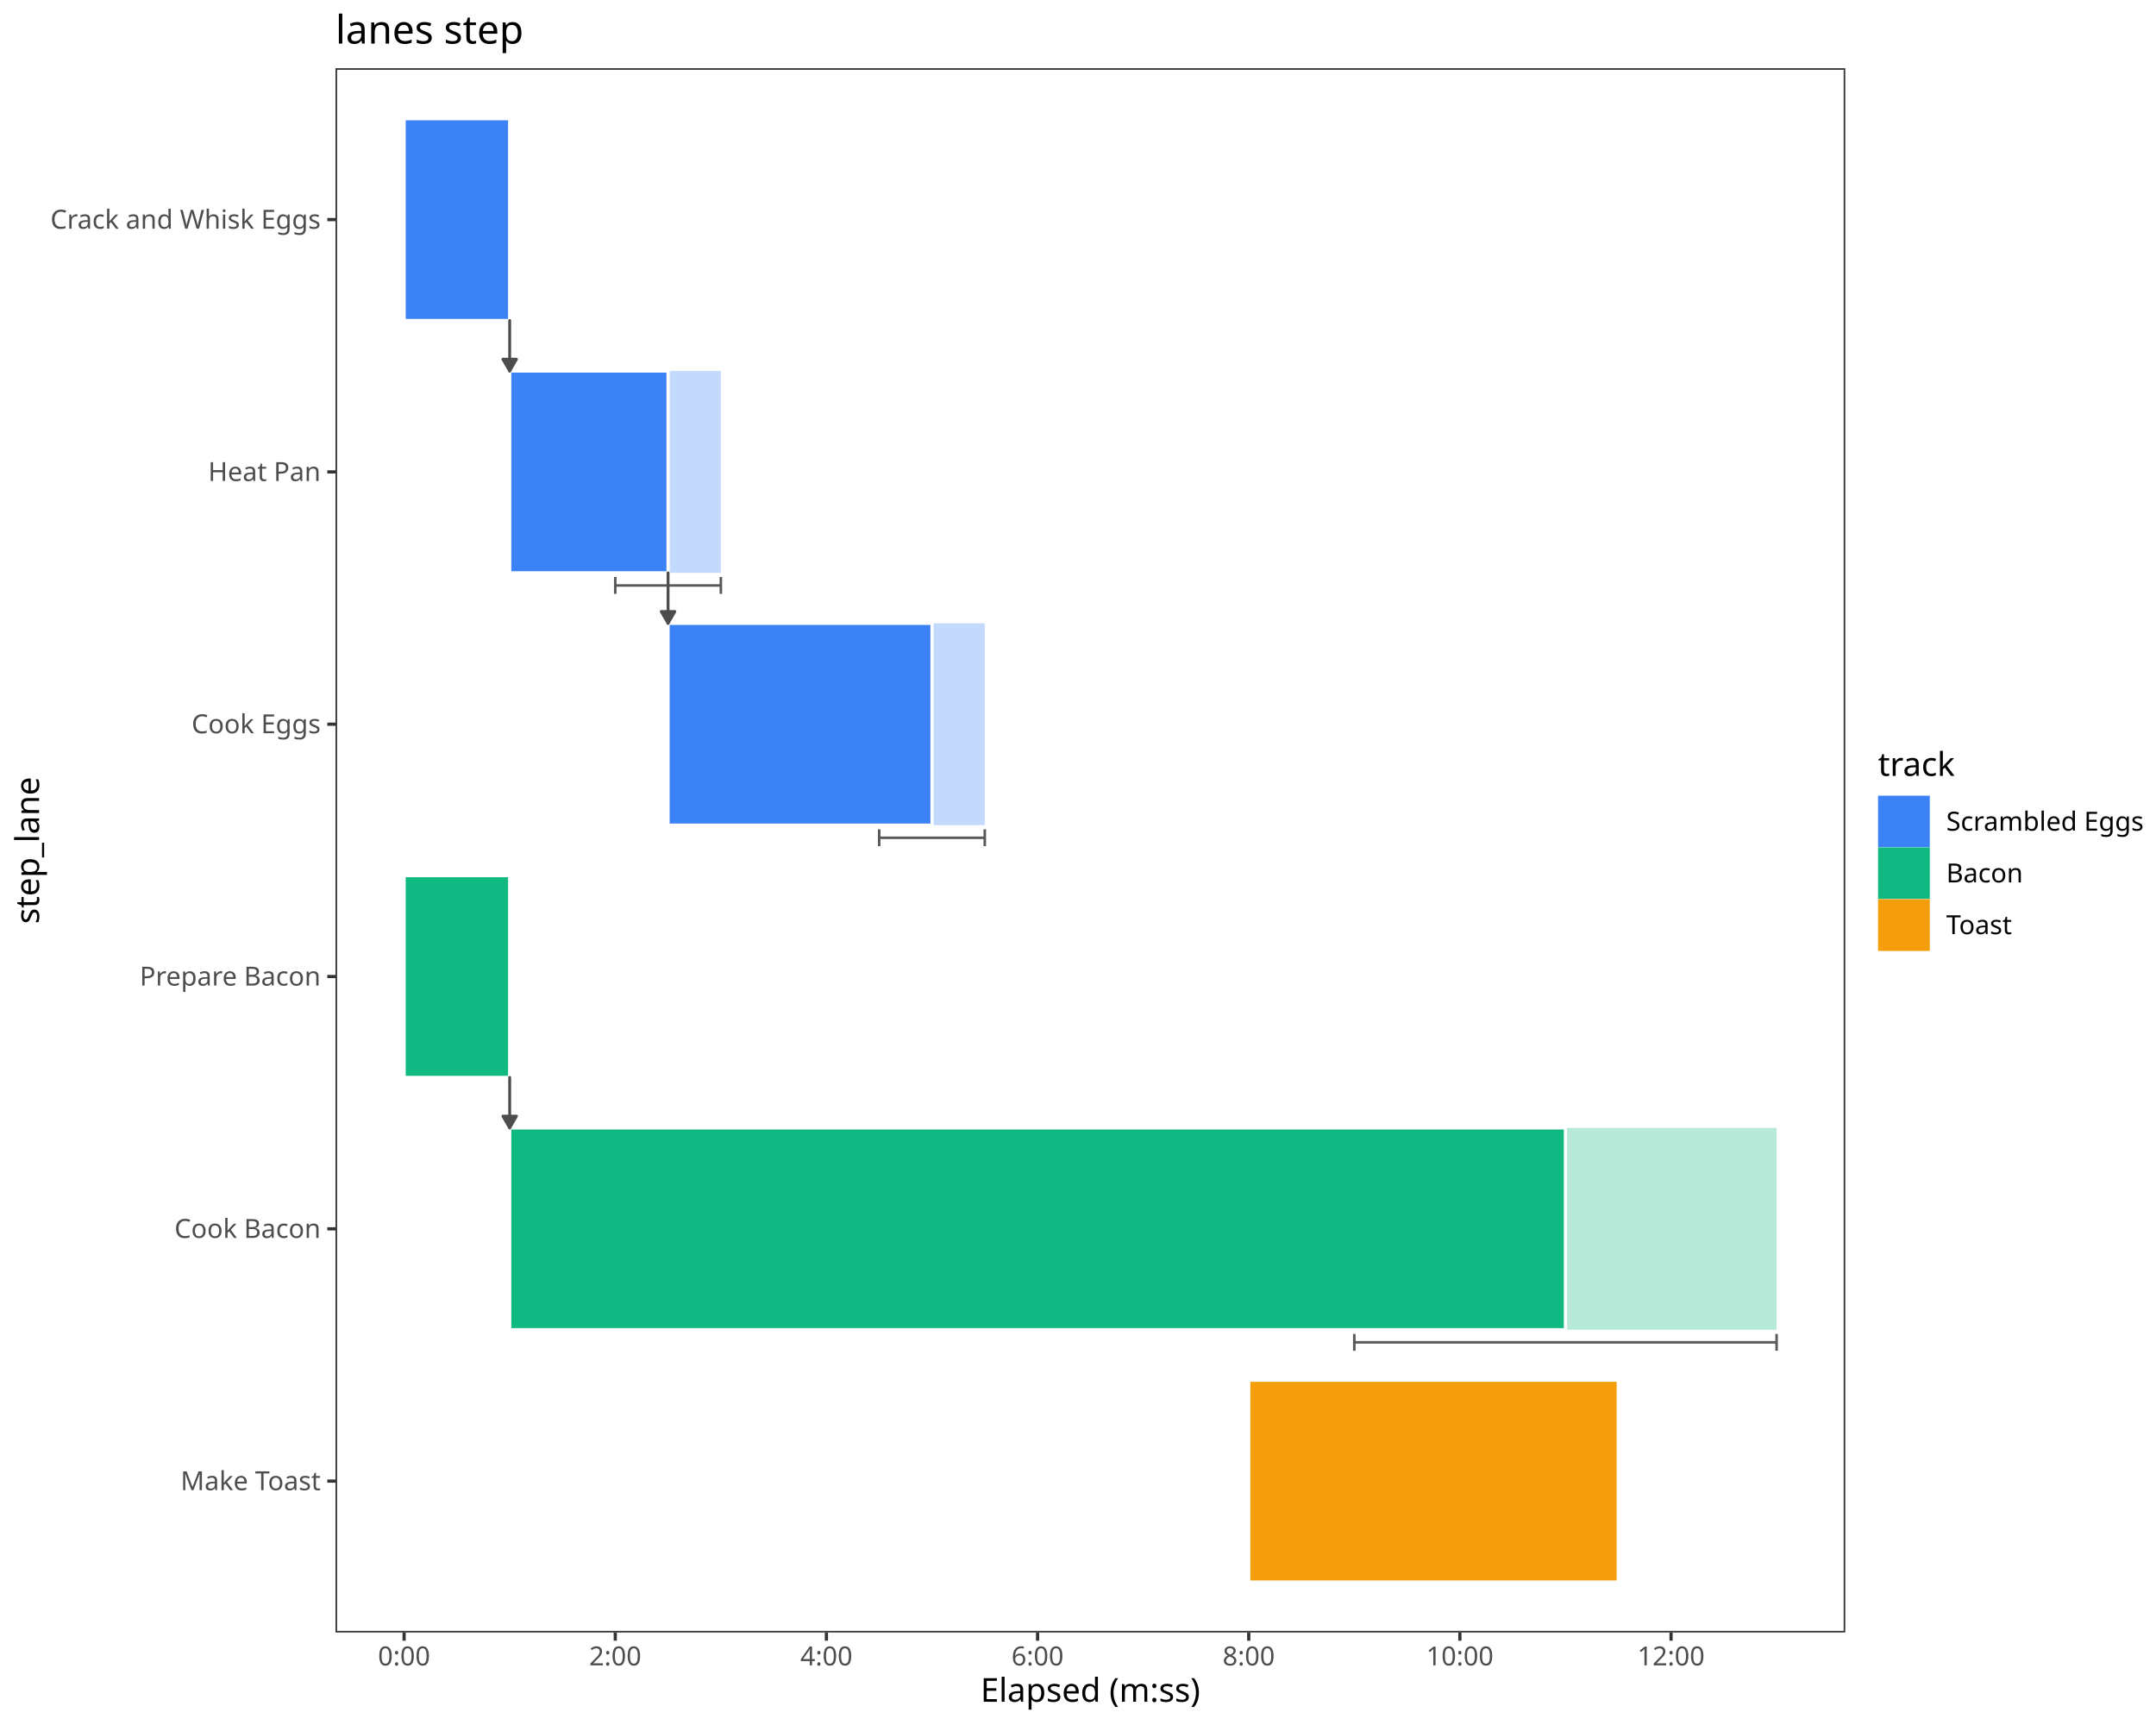
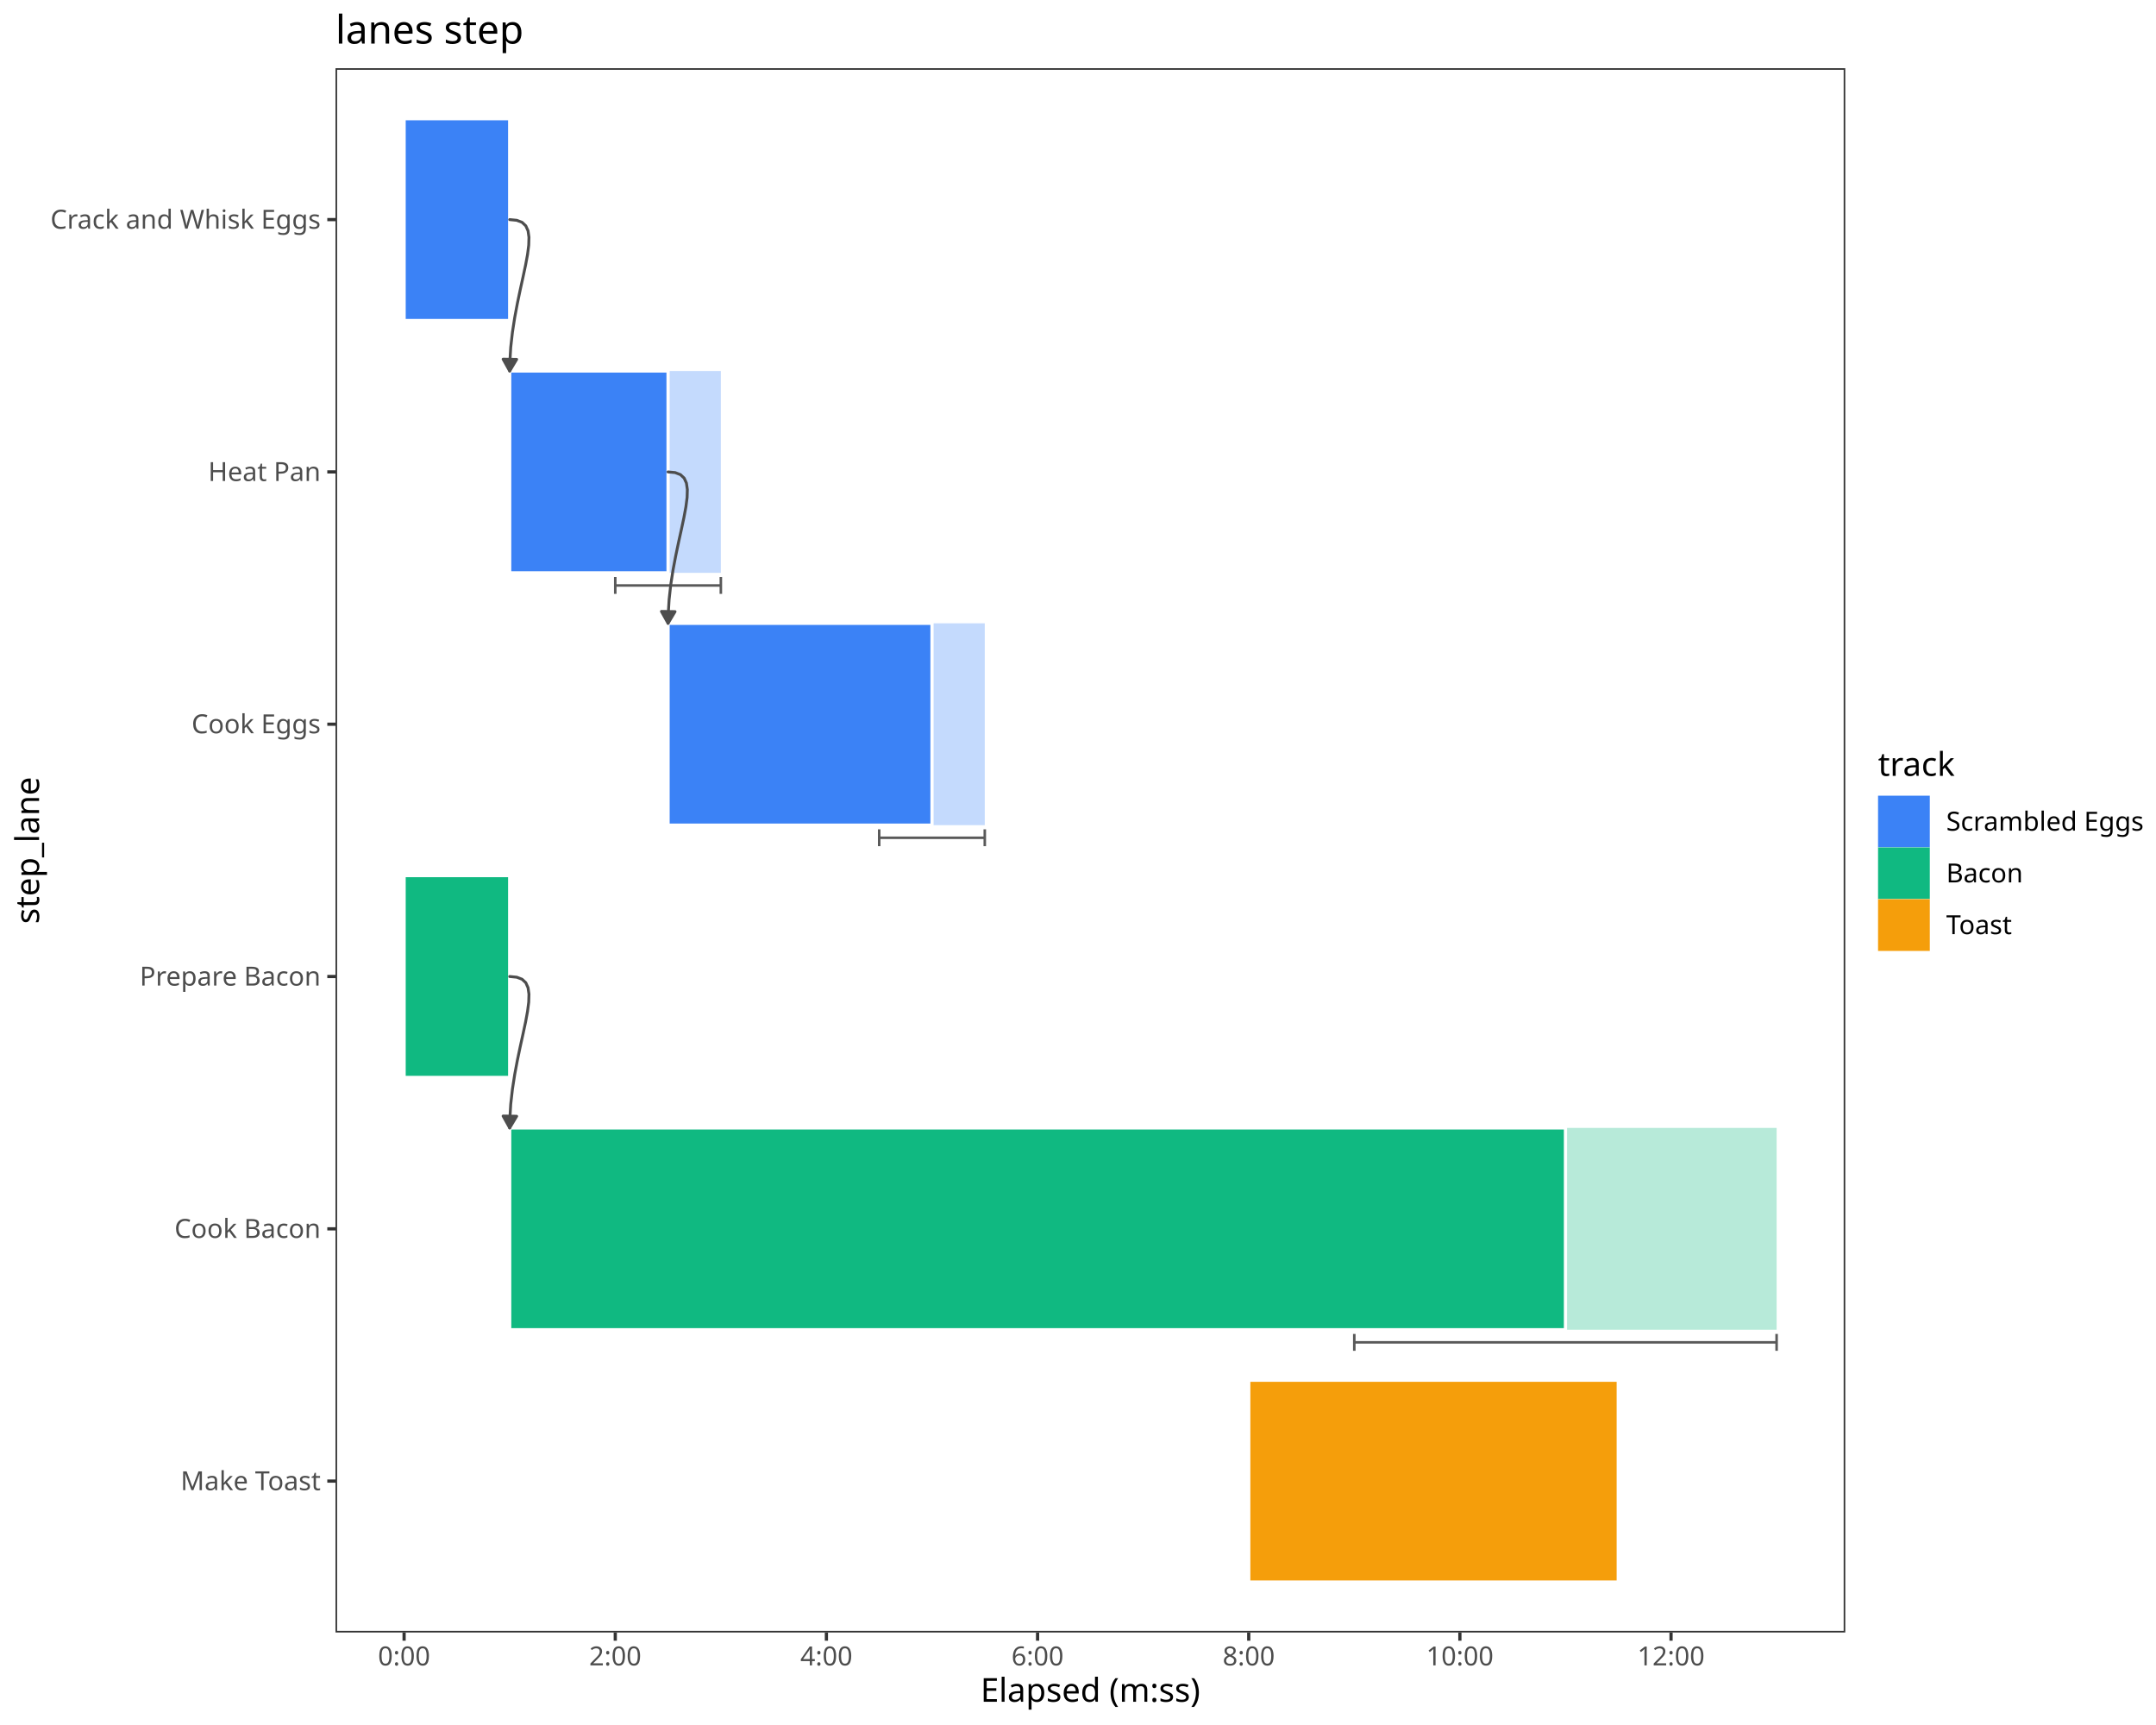
<svg xmlns="http://www.w3.org/2000/svg" class="svglite" data-engine-version="2.0" width="720.00pt" height="576.00pt" viewBox="0 0 720.00 576.00">
  <defs>
    <style type="text/css">
    .svglite line, .svglite polyline, .svglite polygon, .svglite path, .svglite rect, .svglite circle {
      fill: none;
      stroke: #000000;
      stroke-linecap: round;
      stroke-linejoin: round;
      stroke-miterlimit: 10.00;
    }
  </style>
  </defs>
  <rect width="100%" height="100%" style="stroke: none; fill: #FFFFFF;" />
  <defs>
    <clipPath id="cpMC4wMHw3MjAuMDB8MC4wMHw1NzYuMDA=">
      <rect x="0.00" y="0.00" width="720.00" height="576.00" />
    </clipPath>
  </defs>
  <g clip-path="url(#cpMC4wMHw3MjAuMDB8MC4wMHw1NzYuMDA=)">
    <rect x="0.00" y="0.00" width="720.00" height="576.00" style="stroke-width: 1.07; stroke: #FFFFFF; fill: #FFFFFF;" />
  </g>
  <defs>
    <clipPath id="cpMTEyLjA0fDYxNi4yMnwyMi43OHw1NDUuMTE=">
      <rect x="112.04" y="22.78" width="504.19" height="522.33" />
    </clipPath>
  </defs>
  <g clip-path="url(#cpMTEyLjA0fDYxNi4yMnwyMi43OHw1NDUuMTE=)">
    <rect x="112.04" y="22.78" width="504.19" height="522.33" style="stroke-width: 1.07; stroke: none; fill: #FFFFFF;" />
    <rect x="223.10" y="123.88" width="17.63" height="67.40" style="stroke-width: 1.07; stroke: none; stroke-linecap: butt; stroke-linejoin: miter; fill: #3B82F6; fill-opacity: 0.30;" />
    <rect x="311.24" y="208.13" width="17.63" height="67.40" style="stroke-width: 1.07; stroke: none; stroke-linecap: butt; stroke-linejoin: miter; fill: #3B82F6; fill-opacity: 0.30;" />
    <rect x="522.79" y="376.62" width="70.52" height="67.40" style="stroke-width: 1.07; stroke: none; stroke-linecap: butt; stroke-linejoin: miter; fill: #10B981; fill-opacity: 0.30;" />
    <line x1="205.47" y1="195.49" x2="240.73" y2="195.49" style="stroke-width: 0.85; stroke: #595959; stroke-linecap: butt;" />
    <line x1="293.61" y1="279.74" x2="328.87" y2="279.74" style="stroke-width: 0.85; stroke: #595959; stroke-linecap: butt;" />
    <line x1="452.27" y1="448.23" x2="593.30" y2="448.23" style="stroke-width: 0.85; stroke: #595959; stroke-linecap: butt;" />
    <line x1="205.47" y1="198.30" x2="205.47" y2="192.68" style="stroke-width: 0.85; stroke: #595959; stroke-linecap: butt;" />
    <line x1="293.61" y1="282.54" x2="293.61" y2="276.93" style="stroke-width: 0.85; stroke: #595959; stroke-linecap: butt;" />
    <line x1="452.27" y1="451.04" x2="452.27" y2="445.42" style="stroke-width: 0.85; stroke: #595959; stroke-linecap: butt;" />
    <line x1="240.73" y1="198.30" x2="240.73" y2="192.68" style="stroke-width: 0.85; stroke: #595959; stroke-linecap: butt;" />
    <line x1="328.87" y1="282.54" x2="328.87" y2="276.93" style="stroke-width: 0.85; stroke: #595959; stroke-linecap: butt;" />
    <line x1="593.30" y1="451.04" x2="593.30" y2="445.42" style="stroke-width: 0.85; stroke: #595959; stroke-linecap: butt;" />
    <rect x="134.95" y="39.63" width="35.26" height="67.40" style="stroke-width: 1.07; stroke: #FFFFFF; stroke-linecap: butt; stroke-linejoin: miter; fill: #3B82F6;" />
    <rect x="170.21" y="123.88" width="52.89" height="67.40" style="stroke-width: 1.07; stroke: #FFFFFF; stroke-linecap: butt; stroke-linejoin: miter; fill: #3B82F6;" />
    <rect x="223.10" y="208.13" width="88.14" height="67.40" style="stroke-width: 1.07; stroke: #FFFFFF; stroke-linecap: butt; stroke-linejoin: miter; fill: #3B82F6;" />
    <rect x="134.95" y="292.37" width="35.26" height="67.40" style="stroke-width: 1.07; stroke: #FFFFFF; stroke-linecap: butt; stroke-linejoin: miter; fill: #10B981;" />
    <rect x="170.21" y="376.62" width="352.58" height="67.40" style="stroke-width: 1.07; stroke: #FFFFFF; stroke-linecap: butt; stroke-linejoin: miter; fill: #10B981;" />
    <rect x="417.02" y="460.87" width="123.40" height="67.40" style="stroke-width: 1.07; stroke: #FFFFFF; stroke-linecap: butt; stroke-linejoin: miter; fill: #F59E0B;" />
-     <polyline points="170.21,107.03 170.21,109.65 170.21,111.76 170.21,113.54 170.21,115.16 170.21,116.74 170.21,118.44 170.21,120.41 170.21,122.81 170.21,123.88 " style="stroke-width: 0.96; stroke: #4D4D4D;" />
-     <polygon points="167.94,119.95 170.21,123.88 172.48,119.95 " style="stroke-width: 0.96; stroke: #4D4D4D; fill: #4D4D4D;" />
-     <polyline points="223.10,191.28 223.10,193.90 223.10,196.01 223.10,197.79 223.10,199.40 223.10,200.99 223.10,202.69 223.10,204.66 223.10,207.06 223.10,208.13 " style="stroke-width: 0.96; stroke: #4D4D4D;" />
-     <polygon points="220.83,204.20 223.10,208.13 225.37,204.20 " style="stroke-width: 0.96; stroke: #4D4D4D; fill: #4D4D4D;" />
-     <polyline points="170.21,359.77 170.21,362.39 170.21,364.50 170.21,366.28 170.21,367.90 170.21,369.48 170.21,371.18 170.21,373.15 170.21,375.55 170.21,376.62 " style="stroke-width: 0.96; stroke: #4D4D4D;" />
-     <polygon points="167.94,372.69 170.21,376.62 172.48,372.69 " style="stroke-width: 0.96; stroke: #4D4D4D; fill: #4D4D4D;" />
+     <polyline points="170.21,73.33 172.58,73.56 174.35,74.24 175.59,75.41 176.34,77.06 176.65,79.22 176.57,81.87 176.17,84.99 175.51,88.55 174.67,92.49 173.73,96.76 172.78,101.29 171.89,106.03 171.13,110.92 170.56,115.96 170.25,121.15 170.21,123.88 " style="stroke-width: 0.96; stroke: #4D4D4D;" />
+     <polygon points="168.01,119.92 170.21,123.88 172.54,119.99 " style="stroke-width: 0.96; stroke: #4D4D4D; fill: #4D4D4D;" />
+     <polyline points="223.10,157.58 225.46,157.80 227.24,158.49 228.48,159.65 229.23,161.31 229.54,163.46 229.46,166.11 229.06,169.24 228.40,172.80 227.56,176.74 226.62,181.01 225.67,185.54 224.77,190.27 224.01,195.17 223.45,200.21 223.14,205.40 223.10,208.13 " style="stroke-width: 0.96; stroke: #4D4D4D;" />
+     <polygon points="220.89,204.16 223.10,208.13 225.43,204.23 " style="stroke-width: 0.96; stroke: #4D4D4D; fill: #4D4D4D;" />
+     <polyline points="170.21,326.07 172.58,326.30 174.35,326.98 175.59,328.14 176.34,329.80 176.65,331.96 176.57,334.61 176.17,337.73 175.51,341.29 174.67,345.23 173.73,349.50 172.78,354.03 171.89,358.77 171.13,363.66 170.56,368.70 170.25,373.89 170.21,376.62 " style="stroke-width: 0.96; stroke: #4D4D4D;" />
+     <polygon points="168.01,372.66 170.21,376.62 172.54,372.73 " style="stroke-width: 0.96; stroke: #4D4D4D; fill: #4D4D4D;" />
    <rect x="112.04" y="22.78" width="504.19" height="522.33" style="stroke-width: 1.07; stroke: #333333;" />
  </g>
  <g clip-path="url(#cpMC4wMHw3MjAuMDB8MC4wMHw1NzYuMDA=)">
    <text x="107.10" y="497.59" text-anchor="end" style="font-size: 8.80px; fill: #4D4D4D; font-family: sans;" textLength="45.98px" lengthAdjust="spacingAndGlyphs">Make Toast</text>
    <text x="107.10" y="413.35" text-anchor="end" style="font-size: 8.80px; fill: #4D4D4D; font-family: sans;" textLength="47.95px" lengthAdjust="spacingAndGlyphs">Cook Bacon</text>
    <text x="107.10" y="329.10" text-anchor="end" style="font-size: 8.80px; fill: #4D4D4D; font-family: sans;" textLength="58.71px" lengthAdjust="spacingAndGlyphs">Prepare Bacon</text>
    <text x="107.10" y="244.85" text-anchor="end" style="font-size: 8.80px; fill: #4D4D4D; font-family: sans;" textLength="43.06px" lengthAdjust="spacingAndGlyphs">Cook Eggs</text>
    <text x="107.10" y="160.61" text-anchor="end" style="font-size: 8.80px; fill: #4D4D4D; font-family: sans;" textLength="36.70px" lengthAdjust="spacingAndGlyphs">Heat Pan</text>
    <text x="107.10" y="76.36" text-anchor="end" style="font-size: 8.80px; fill: #4D4D4D; font-family: sans;" textLength="89.03px" lengthAdjust="spacingAndGlyphs">Crack and Whisk Eggs</text>
    <polyline points="109.30,494.56 112.04,494.56 " style="stroke-width: 1.07; stroke: #333333; stroke-linecap: butt;" />
    <polyline points="109.30,410.32 112.04,410.32 " style="stroke-width: 1.07; stroke: #333333; stroke-linecap: butt;" />
    <polyline points="109.30,326.07 112.04,326.07 " style="stroke-width: 1.07; stroke: #333333; stroke-linecap: butt;" />
    <polyline points="109.30,241.82 112.04,241.82 " style="stroke-width: 1.07; stroke: #333333; stroke-linecap: butt;" />
    <polyline points="109.30,157.58 112.04,157.58 " style="stroke-width: 1.07; stroke: #333333; stroke-linecap: butt;" />
    <polyline points="109.30,73.33 112.04,73.33 " style="stroke-width: 1.07; stroke: #333333; stroke-linecap: butt;" />
    <polyline points="134.95,547.85 134.95,545.11 " style="stroke-width: 1.07; stroke: #333333; stroke-linecap: butt;" />
    <polyline points="205.47,547.85 205.47,545.11 " style="stroke-width: 1.07; stroke: #333333; stroke-linecap: butt;" />
    <polyline points="275.98,547.85 275.98,545.11 " style="stroke-width: 1.07; stroke: #333333; stroke-linecap: butt;" />
    <polyline points="346.50,547.85 346.50,545.11 " style="stroke-width: 1.07; stroke: #333333; stroke-linecap: butt;" />
    <polyline points="417.02,547.85 417.02,545.11 " style="stroke-width: 1.07; stroke: #333333; stroke-linecap: butt;" />
    <polyline points="487.53,547.85 487.53,545.11 " style="stroke-width: 1.07; stroke: #333333; stroke-linecap: butt;" />
    <polyline points="558.05,547.85 558.05,545.11 " style="stroke-width: 1.07; stroke: #333333; stroke-linecap: butt;" />
    <text x="134.95" y="556.10" text-anchor="middle" style="font-size: 8.80px; fill: #4D4D4D; font-family: sans;" textLength="17.13px" lengthAdjust="spacingAndGlyphs">0:00</text>
    <text x="205.47" y="556.10" text-anchor="middle" style="font-size: 8.80px; fill: #4D4D4D; font-family: sans;" textLength="17.13px" lengthAdjust="spacingAndGlyphs">2:00</text>
    <text x="275.98" y="556.10" text-anchor="middle" style="font-size: 8.80px; fill: #4D4D4D; font-family: sans;" textLength="17.13px" lengthAdjust="spacingAndGlyphs">4:00</text>
    <text x="346.50" y="556.10" text-anchor="middle" style="font-size: 8.80px; fill: #4D4D4D; font-family: sans;" textLength="17.13px" lengthAdjust="spacingAndGlyphs">6:00</text>
    <text x="417.02" y="556.10" text-anchor="middle" style="font-size: 8.80px; fill: #4D4D4D; font-family: sans;" textLength="17.13px" lengthAdjust="spacingAndGlyphs">8:00</text>
    <text x="487.53" y="556.10" text-anchor="middle" style="font-size: 8.80px; fill: #4D4D4D; font-family: sans;" textLength="22.02px" lengthAdjust="spacingAndGlyphs">10:00</text>
    <text x="558.05" y="556.10" text-anchor="middle" style="font-size: 8.80px; fill: #4D4D4D; font-family: sans;" textLength="22.02px" lengthAdjust="spacingAndGlyphs">12:00</text>
    <text x="364.13" y="568.24" text-anchor="middle" style="font-size: 11.00px; font-family: sans;" textLength="73.37px" lengthAdjust="spacingAndGlyphs">Elapsed (m:ss)</text>
    <text transform="translate(13.05,283.95) rotate(-90)" text-anchor="middle" style="font-size: 11.00px; font-family: sans;" textLength="47.71px" lengthAdjust="spacingAndGlyphs">step_lane</text>
    <rect x="627.18" y="250.36" width="87.34" height="67.17" style="stroke-width: 1.07; stroke: none; fill: #FFFFFF;" />
    <text x="627.18" y="259.07" style="font-size: 11.00px; font-family: sans;" textLength="23.85px" lengthAdjust="spacingAndGlyphs">track</text>
    <rect x="627.18" y="265.69" width="17.28" height="17.28" style="stroke-width: 1.07; stroke: none; fill: #FFFFFF;" />
    <rect x="627.18" y="265.69" width="17.28" height="17.28" style="stroke-width: 0.75; stroke: none; fill: #3B82F6;" />
    <rect x="627.18" y="282.97" width="17.28" height="17.28" style="stroke-width: 1.07; stroke: none; fill: #FFFFFF;" />
    <rect x="627.18" y="282.97" width="17.28" height="17.28" style="stroke-width: 0.75; stroke: none; fill: #10B981;" />
    <rect x="627.18" y="300.25" width="17.28" height="17.28" style="stroke-width: 1.07; stroke: none; fill: #FFFFFF;" />
    <rect x="627.18" y="300.25" width="17.28" height="17.28" style="stroke-width: 0.75; stroke: none; fill: #F59E0B;" />
    <text x="649.94" y="277.36" style="font-size: 8.80px; font-family: sans;" textLength="64.58px" lengthAdjust="spacingAndGlyphs">Scrambled Eggs</text>
    <text x="649.94" y="294.64" style="font-size: 8.80px; font-family: sans;" textLength="24.96px" lengthAdjust="spacingAndGlyphs">Bacon</text>
    <text x="649.94" y="311.92" style="font-size: 8.80px; font-family: sans;" textLength="22.01px" lengthAdjust="spacingAndGlyphs">Toast</text>
    <text x="112.04" y="14.56" style="font-size: 13.20px; font-family: sans;" textLength="60.18px" lengthAdjust="spacingAndGlyphs">lanes step</text>
  </g>
</svg>
